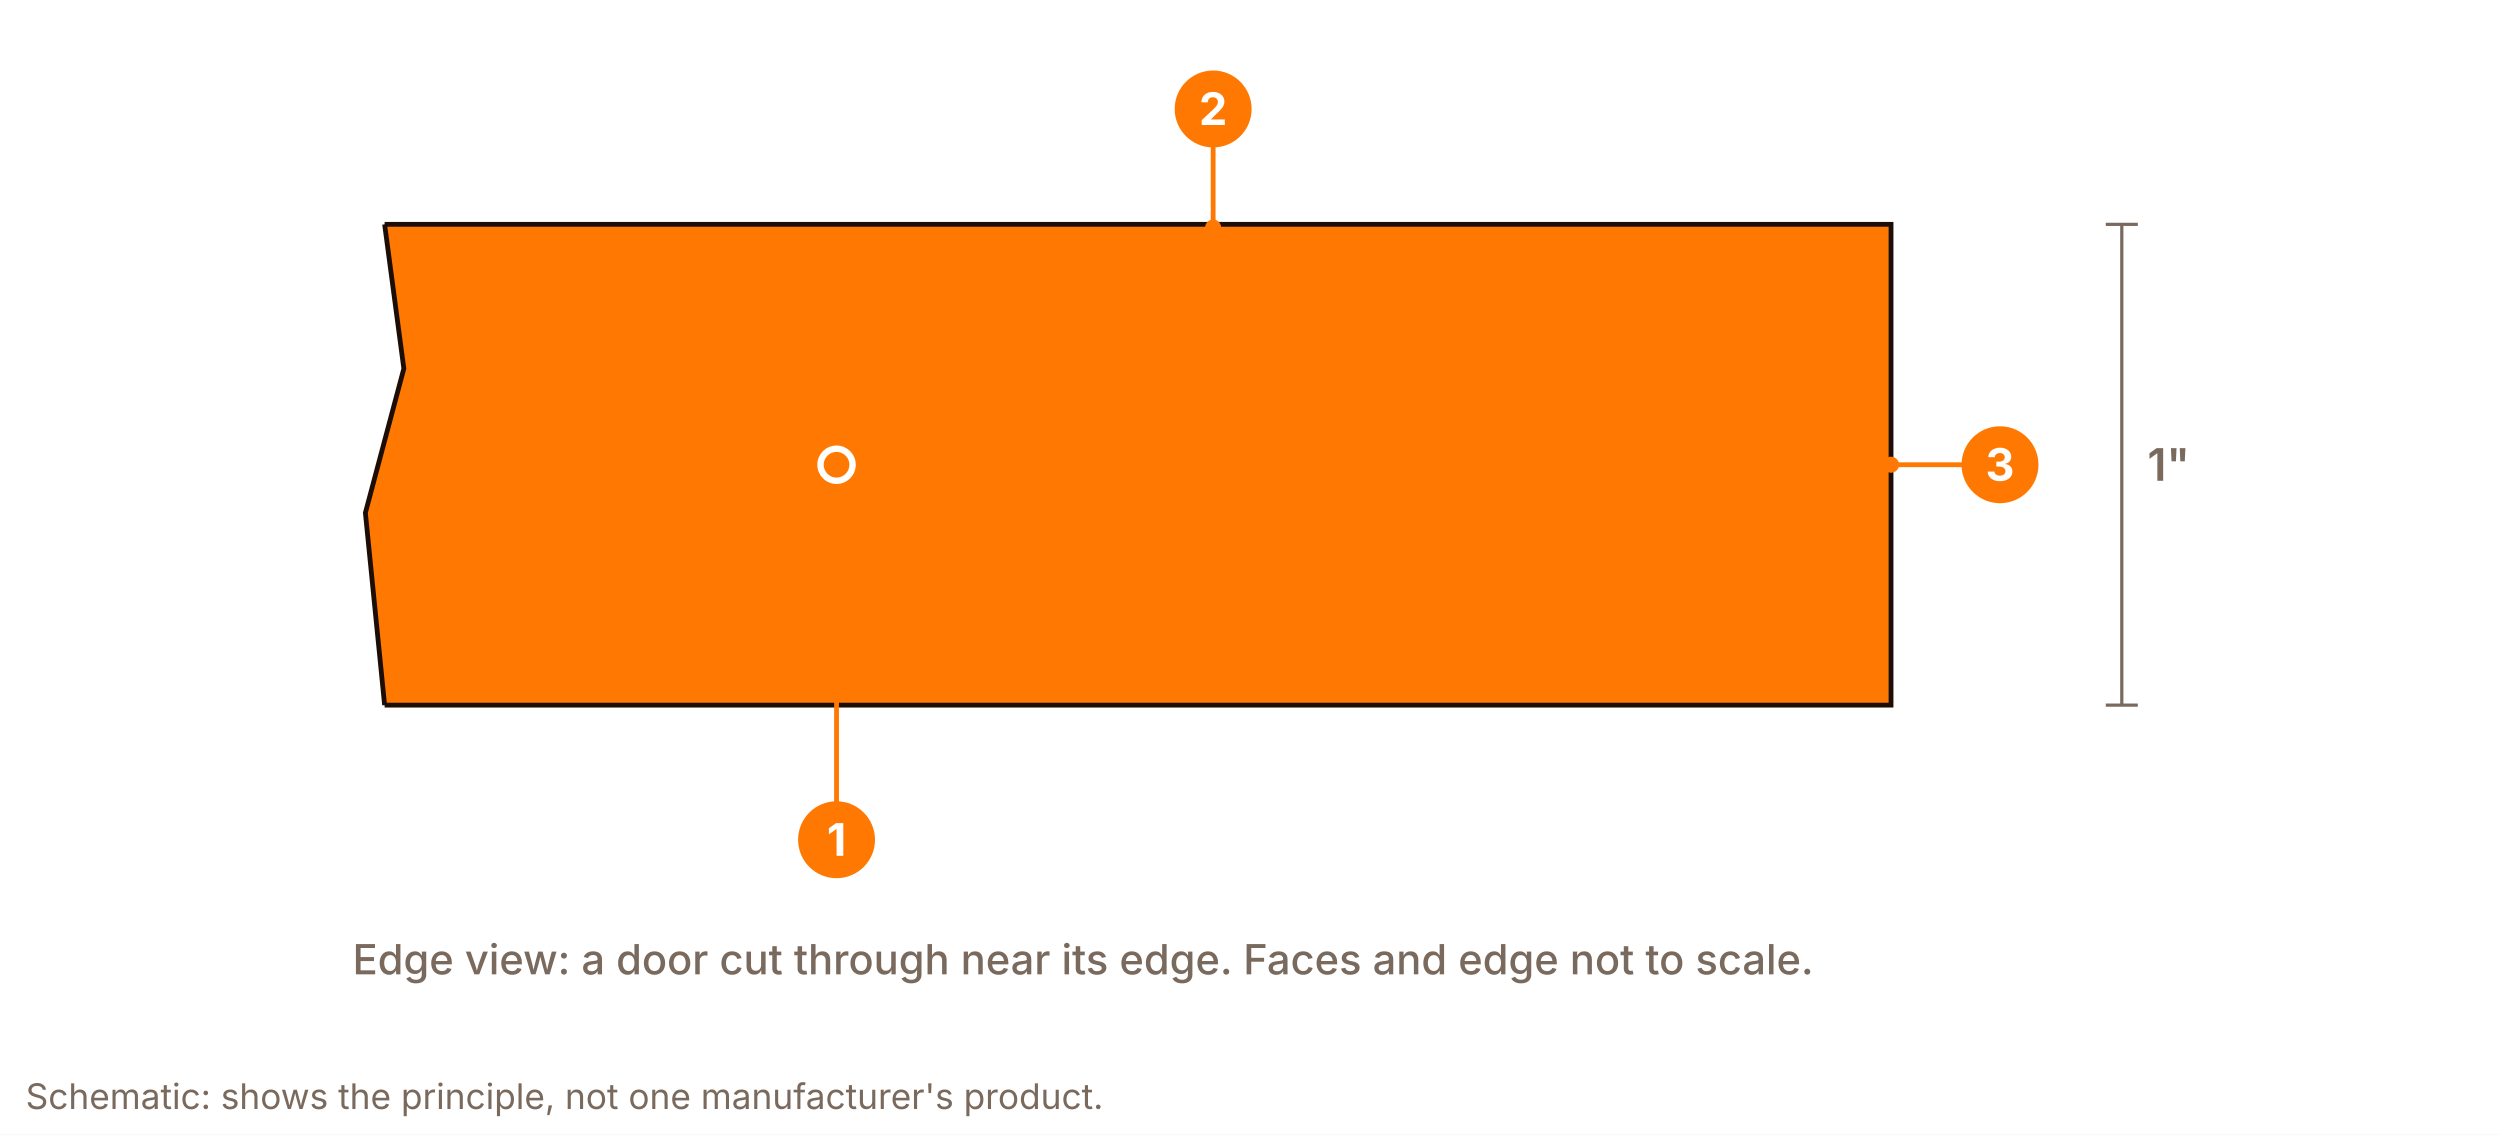
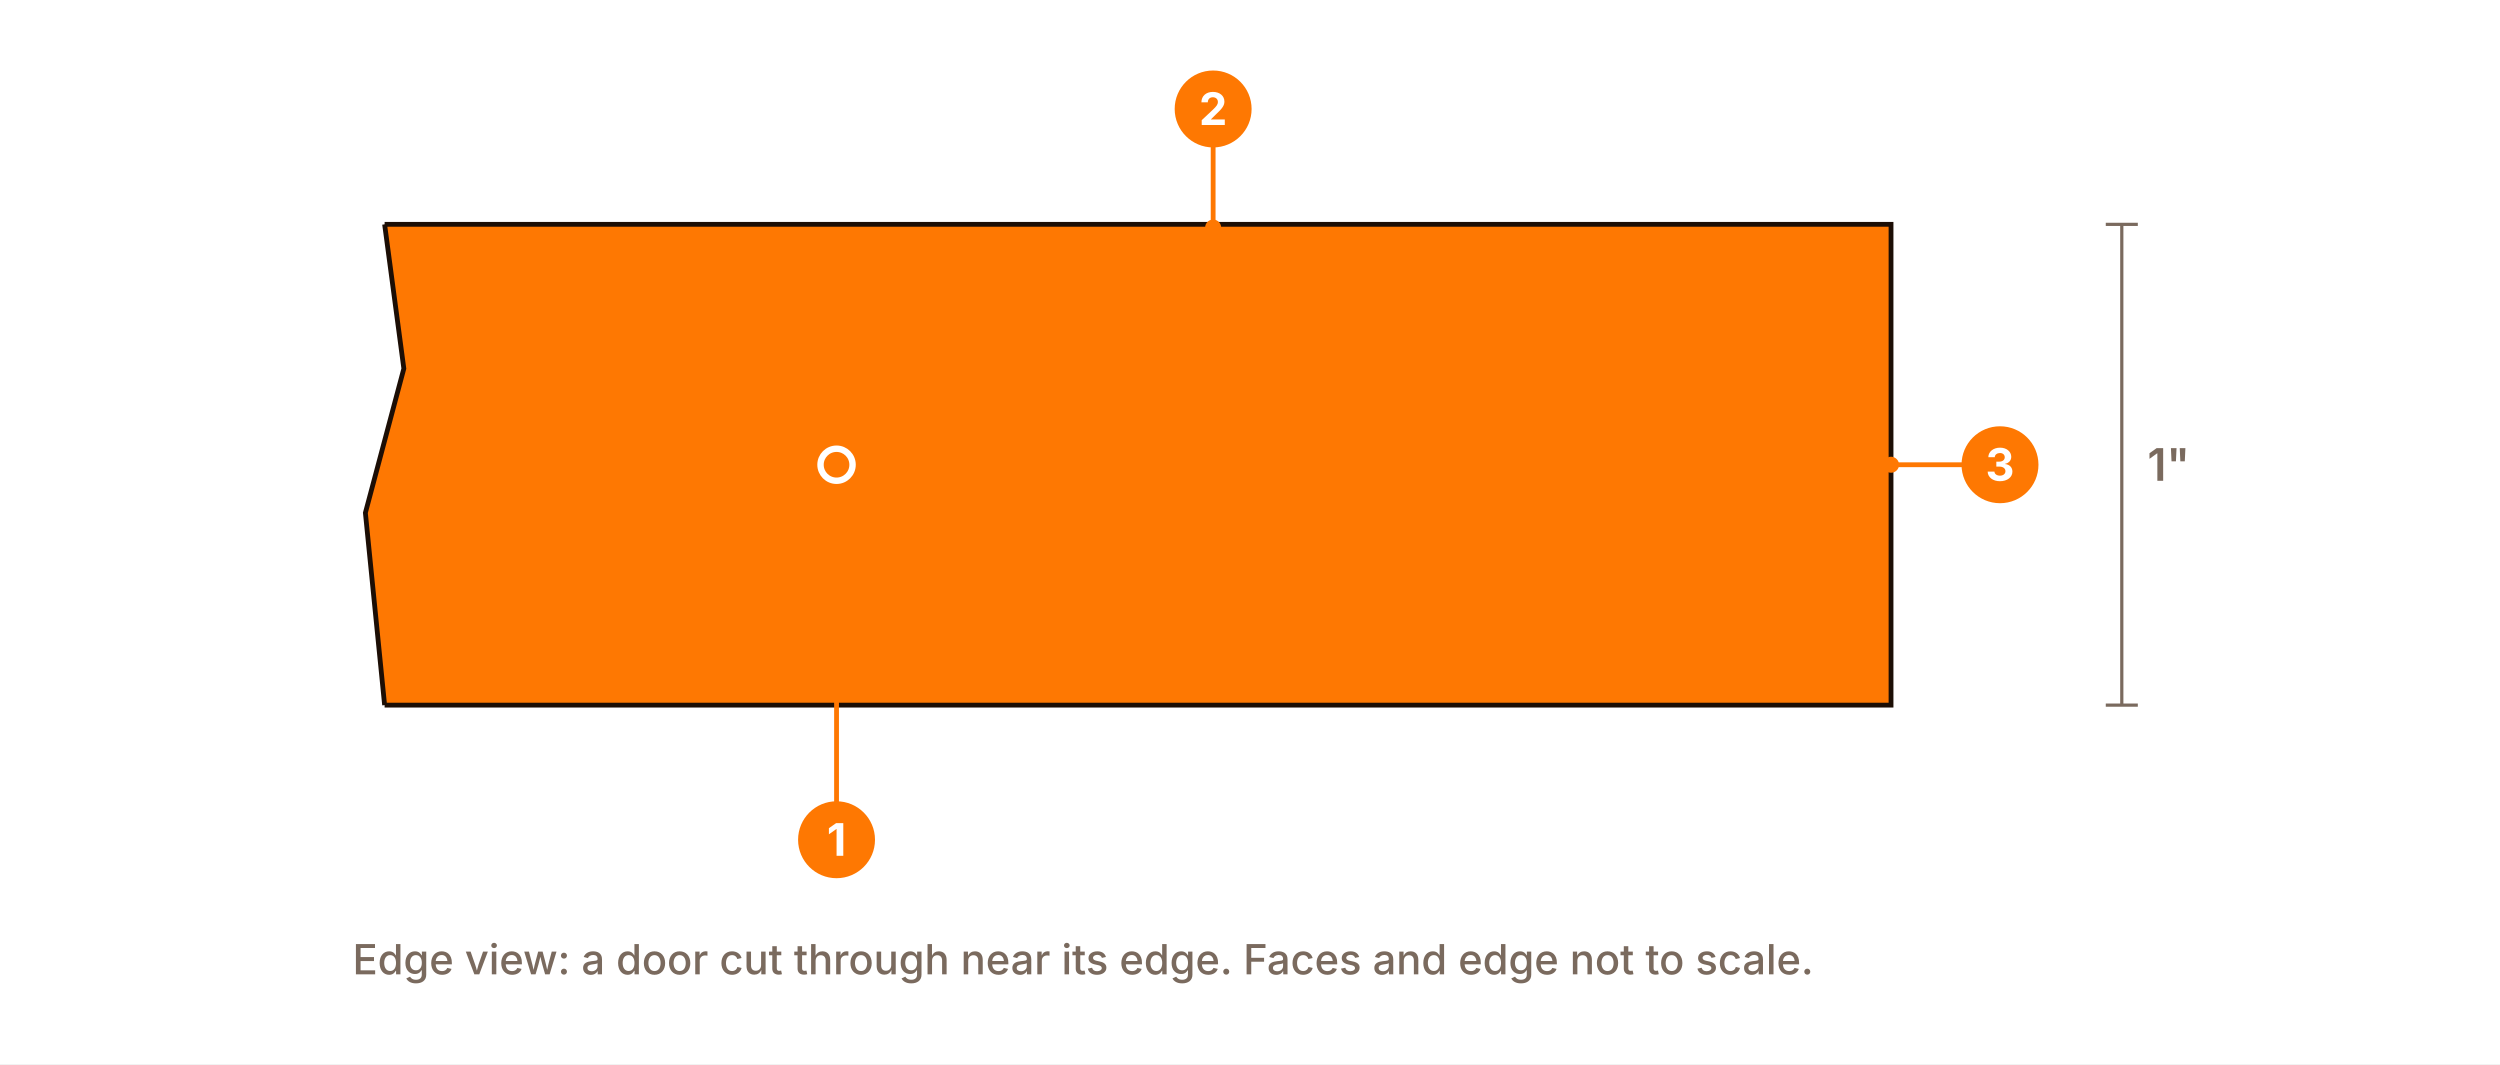
- <svg xmlns="http://www.w3.org/2000/svg" viewBox="0 0 780 354" width="780" height="354" role="img" aria-labelledby="t-material-section-solid-plastic d-material-section-solid-plastic" font-family="Inter, ui-sans-serif, system-ui, sans-serif">
+ <svg xmlns="http://www.w3.org/2000/svg" viewBox="0 0 780 332" width="780" height="332" role="img" aria-labelledby="t-material-section-solid-plastic d-material-section-solid-plastic" font-family="Inter, ui-sans-serif, system-ui, sans-serif">
  <defs>
    <pattern id="hatch-material-section-solid-plastic" width="8" height="8" patternUnits="userSpaceOnUse" patternTransform="rotate(45)">
      <rect width="8" height="8" fill="#f2f0ec" />
      <line x1="0" y1="0" x2="0" y2="8" stroke="#cfc7bc" stroke-width="1.5" />
    </pattern>
    <marker id="tick-material-section-solid-plastic" viewBox="0 0 10 10" refX="5" refY="5" markerWidth="8" markerHeight="8" orient="auto">
      <path d="M2 8 L8 2" stroke="#7a6a5e" stroke-width="1.5" />
    </marker>
  </defs>
-   <rect width="780" height="354" fill="#ffffff" />
+   <rect width="780" height="332" fill="#ffffff" />
  <clipPath id="m-solid-plastic-120-70">
    <path d="M120 70 L126 115 L114 160 L120 220 L590 220 L590 70 Z" />
  </clipPath>
  <g clip-path="url(#m-solid-plastic-120-70)">
    <rect x="110" y="70" width="480" height="150" fill="#fe7802" stroke="none" stroke-width="1.5" />
  </g>
  <path d="M120 70 L126 115 L114 160 L120 220 M120 70 L590 70 L590 220 L120 220" fill="none" stroke="#1c0e05" stroke-width="1.5" />
  <line x1="378.5" y1="34" x2="378.5" y2="71" stroke="#fe7802" stroke-width="1.5" />
  <circle cx="378.5" cy="71" r="2.5" fill="#fe7802" />
  <circle cx="378.5" cy="34" r="12" fill="#fe7802" />
  <text x="378.5" y="39" font-size="14" font-weight="700" fill="#fff" text-anchor="middle">2</text>
  <line x1="624" y1="145" x2="590" y2="145" stroke="#fe7802" stroke-width="1.5" />
  <circle cx="590" cy="145" r="2.5" fill="#fe7802" />
  <circle cx="624" cy="145" r="12" fill="#fe7802" />
  <text x="624" y="150" font-size="14" font-weight="700" fill="#fff" text-anchor="middle">3</text>
  <line x1="261" y1="262" x2="261" y2="145" stroke="#fe7802" stroke-width="1.5" />
  <circle cx="261" cy="145" r="2.5" fill="#fe7802" />
  <circle cx="261" cy="262" r="12" fill="#fe7802" />
  <text x="261" y="267" font-size="14" font-weight="700" fill="#fff" text-anchor="middle">1</text>
  <circle cx="261" cy="145" r="5" fill="#fe7802" stroke="#fff" stroke-width="2" />
  <line x1="662" y1="70" x2="662" y2="220" stroke="#7a6a5e" stroke-width="1" />
  <line x1="657" y1="70" x2="667" y2="70" stroke="#7a6a5e" stroke-width="1" />
  <line x1="657" y1="220" x2="667" y2="220" stroke="#7a6a5e" stroke-width="1" />
  <text x="670" y="150" font-size="14" font-weight="600" fill="#7a6a5e" text-anchor="start">1"</text>
  <text x="110" y="304" font-size="13" font-weight="500" fill="#7a6a5e" text-anchor="start">Edge view: a door cut through near its edge. Faces and edge not to scale.</text>
-   <text x="8" y="346" font-size="11" fill="#7a6a5e">Schematic: shows the principle, not one manufacturer's product.</text>
</svg>
